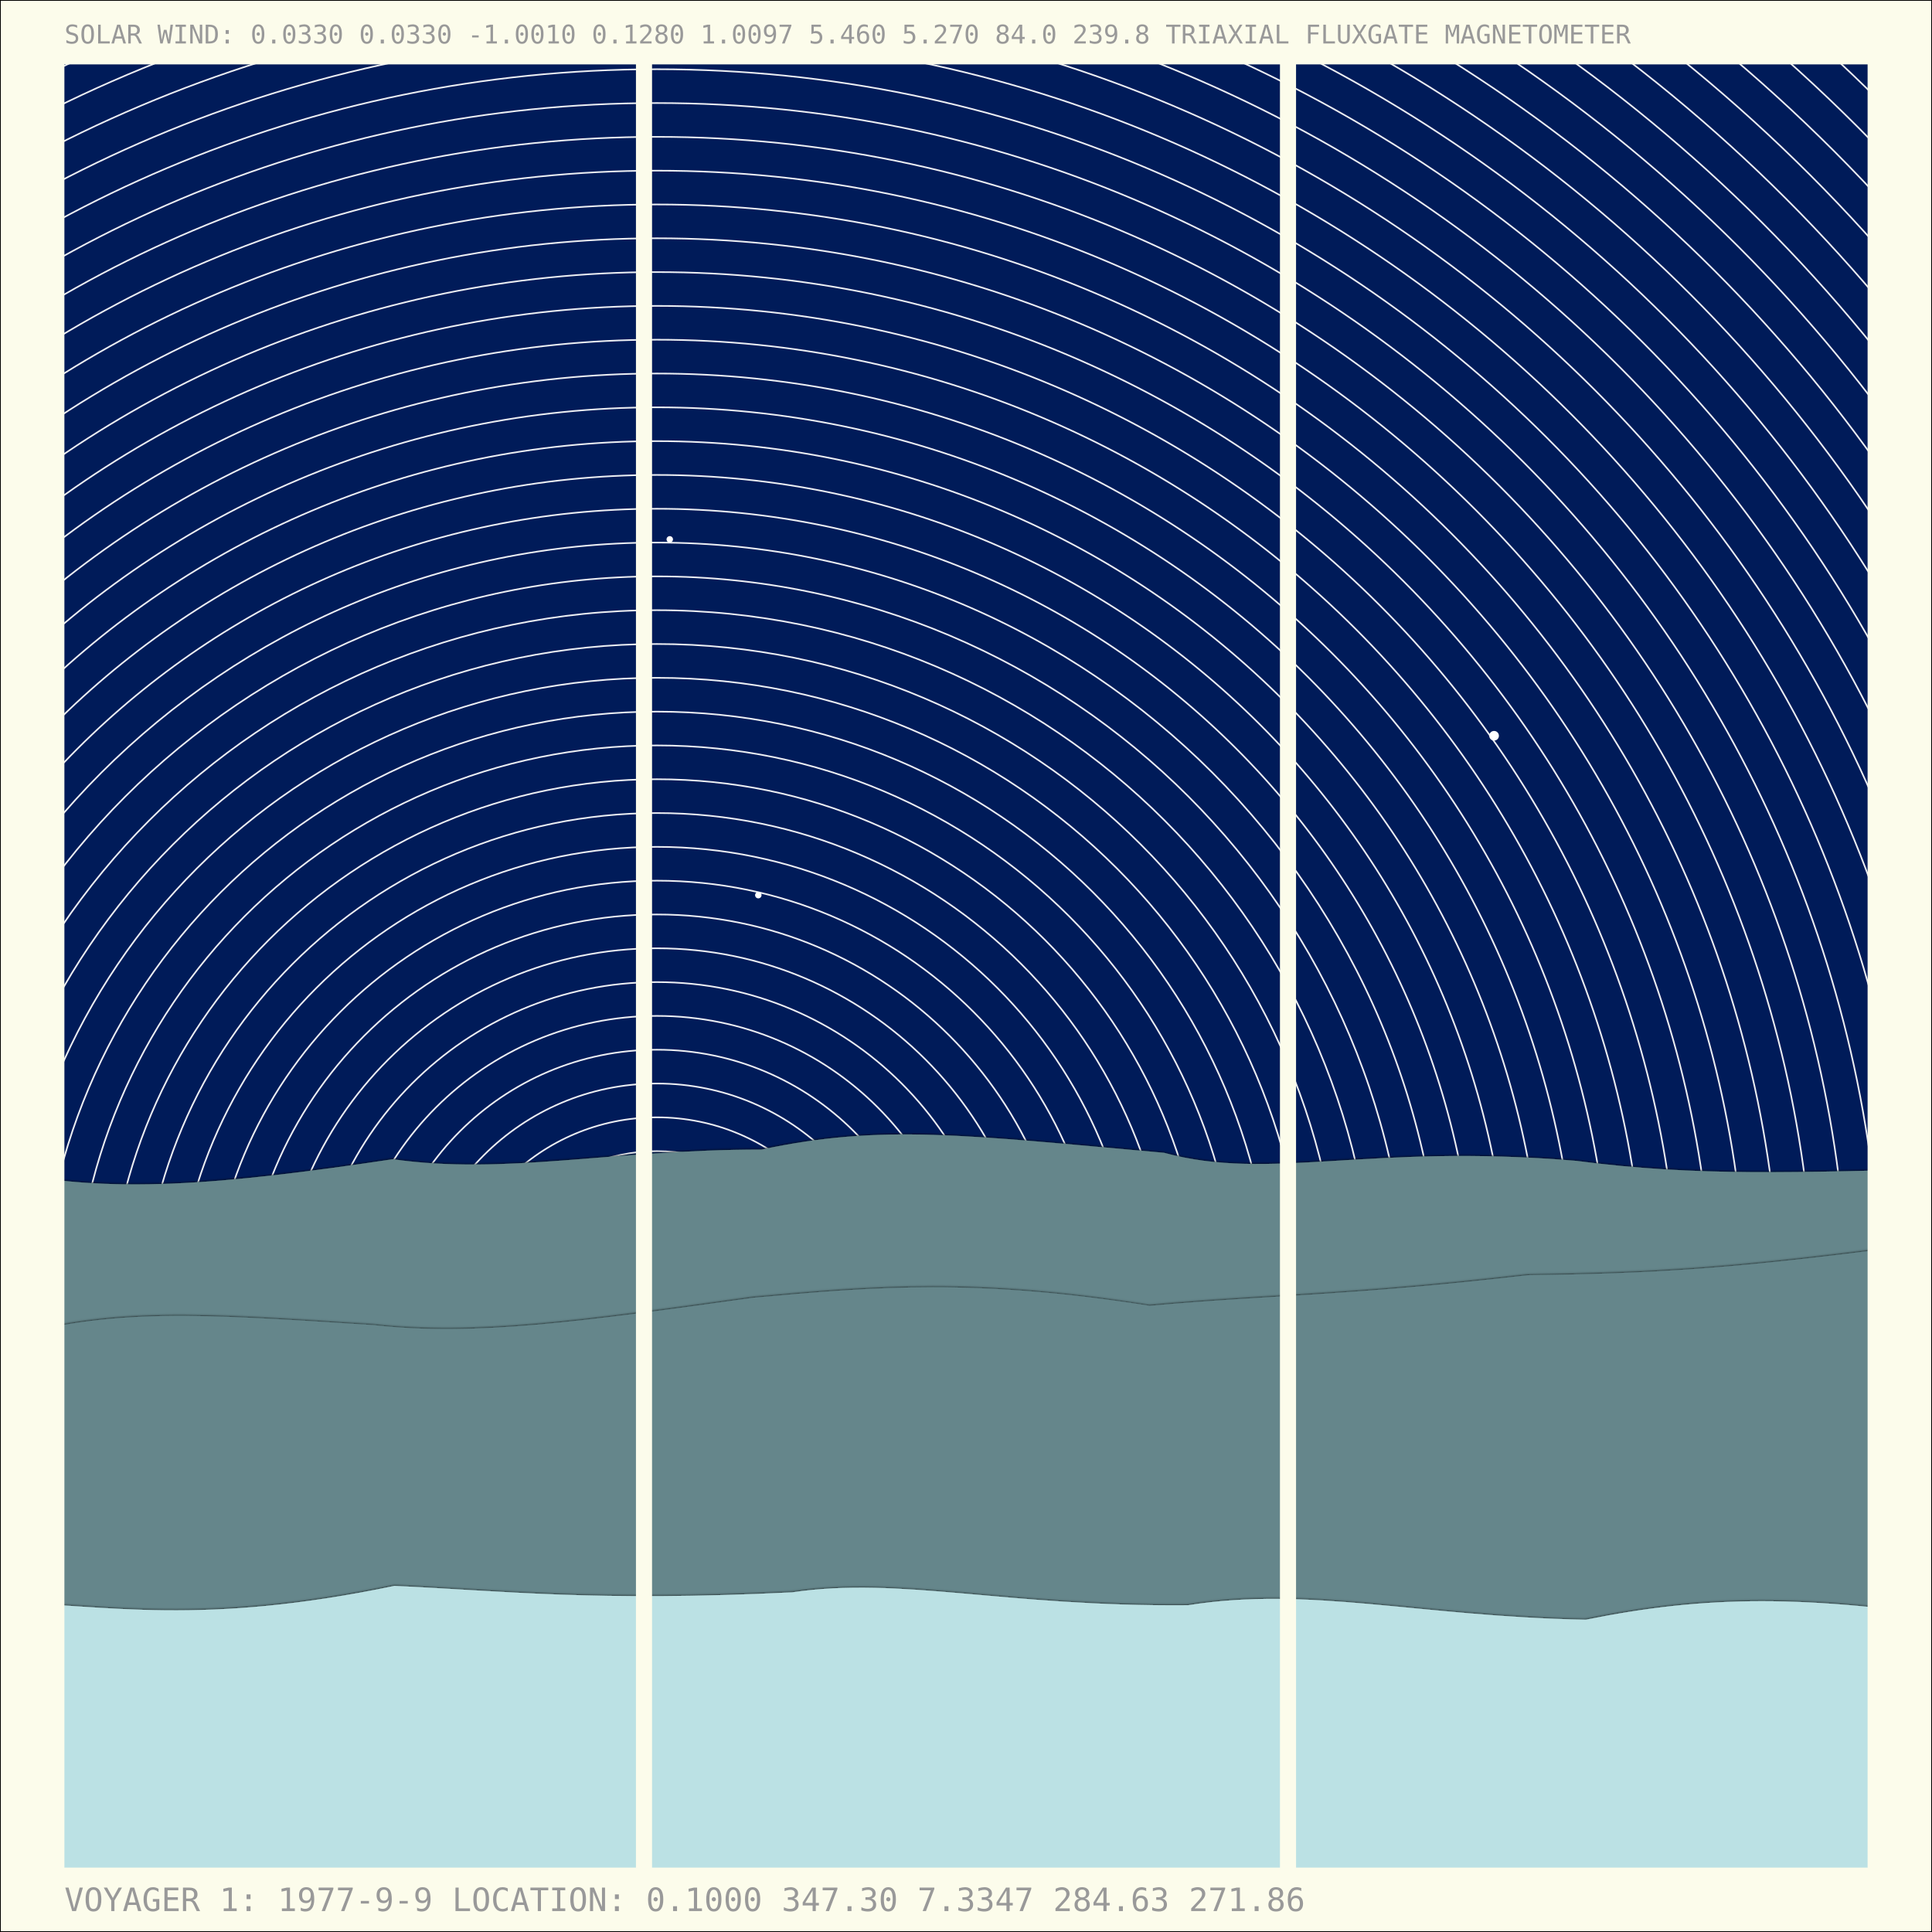
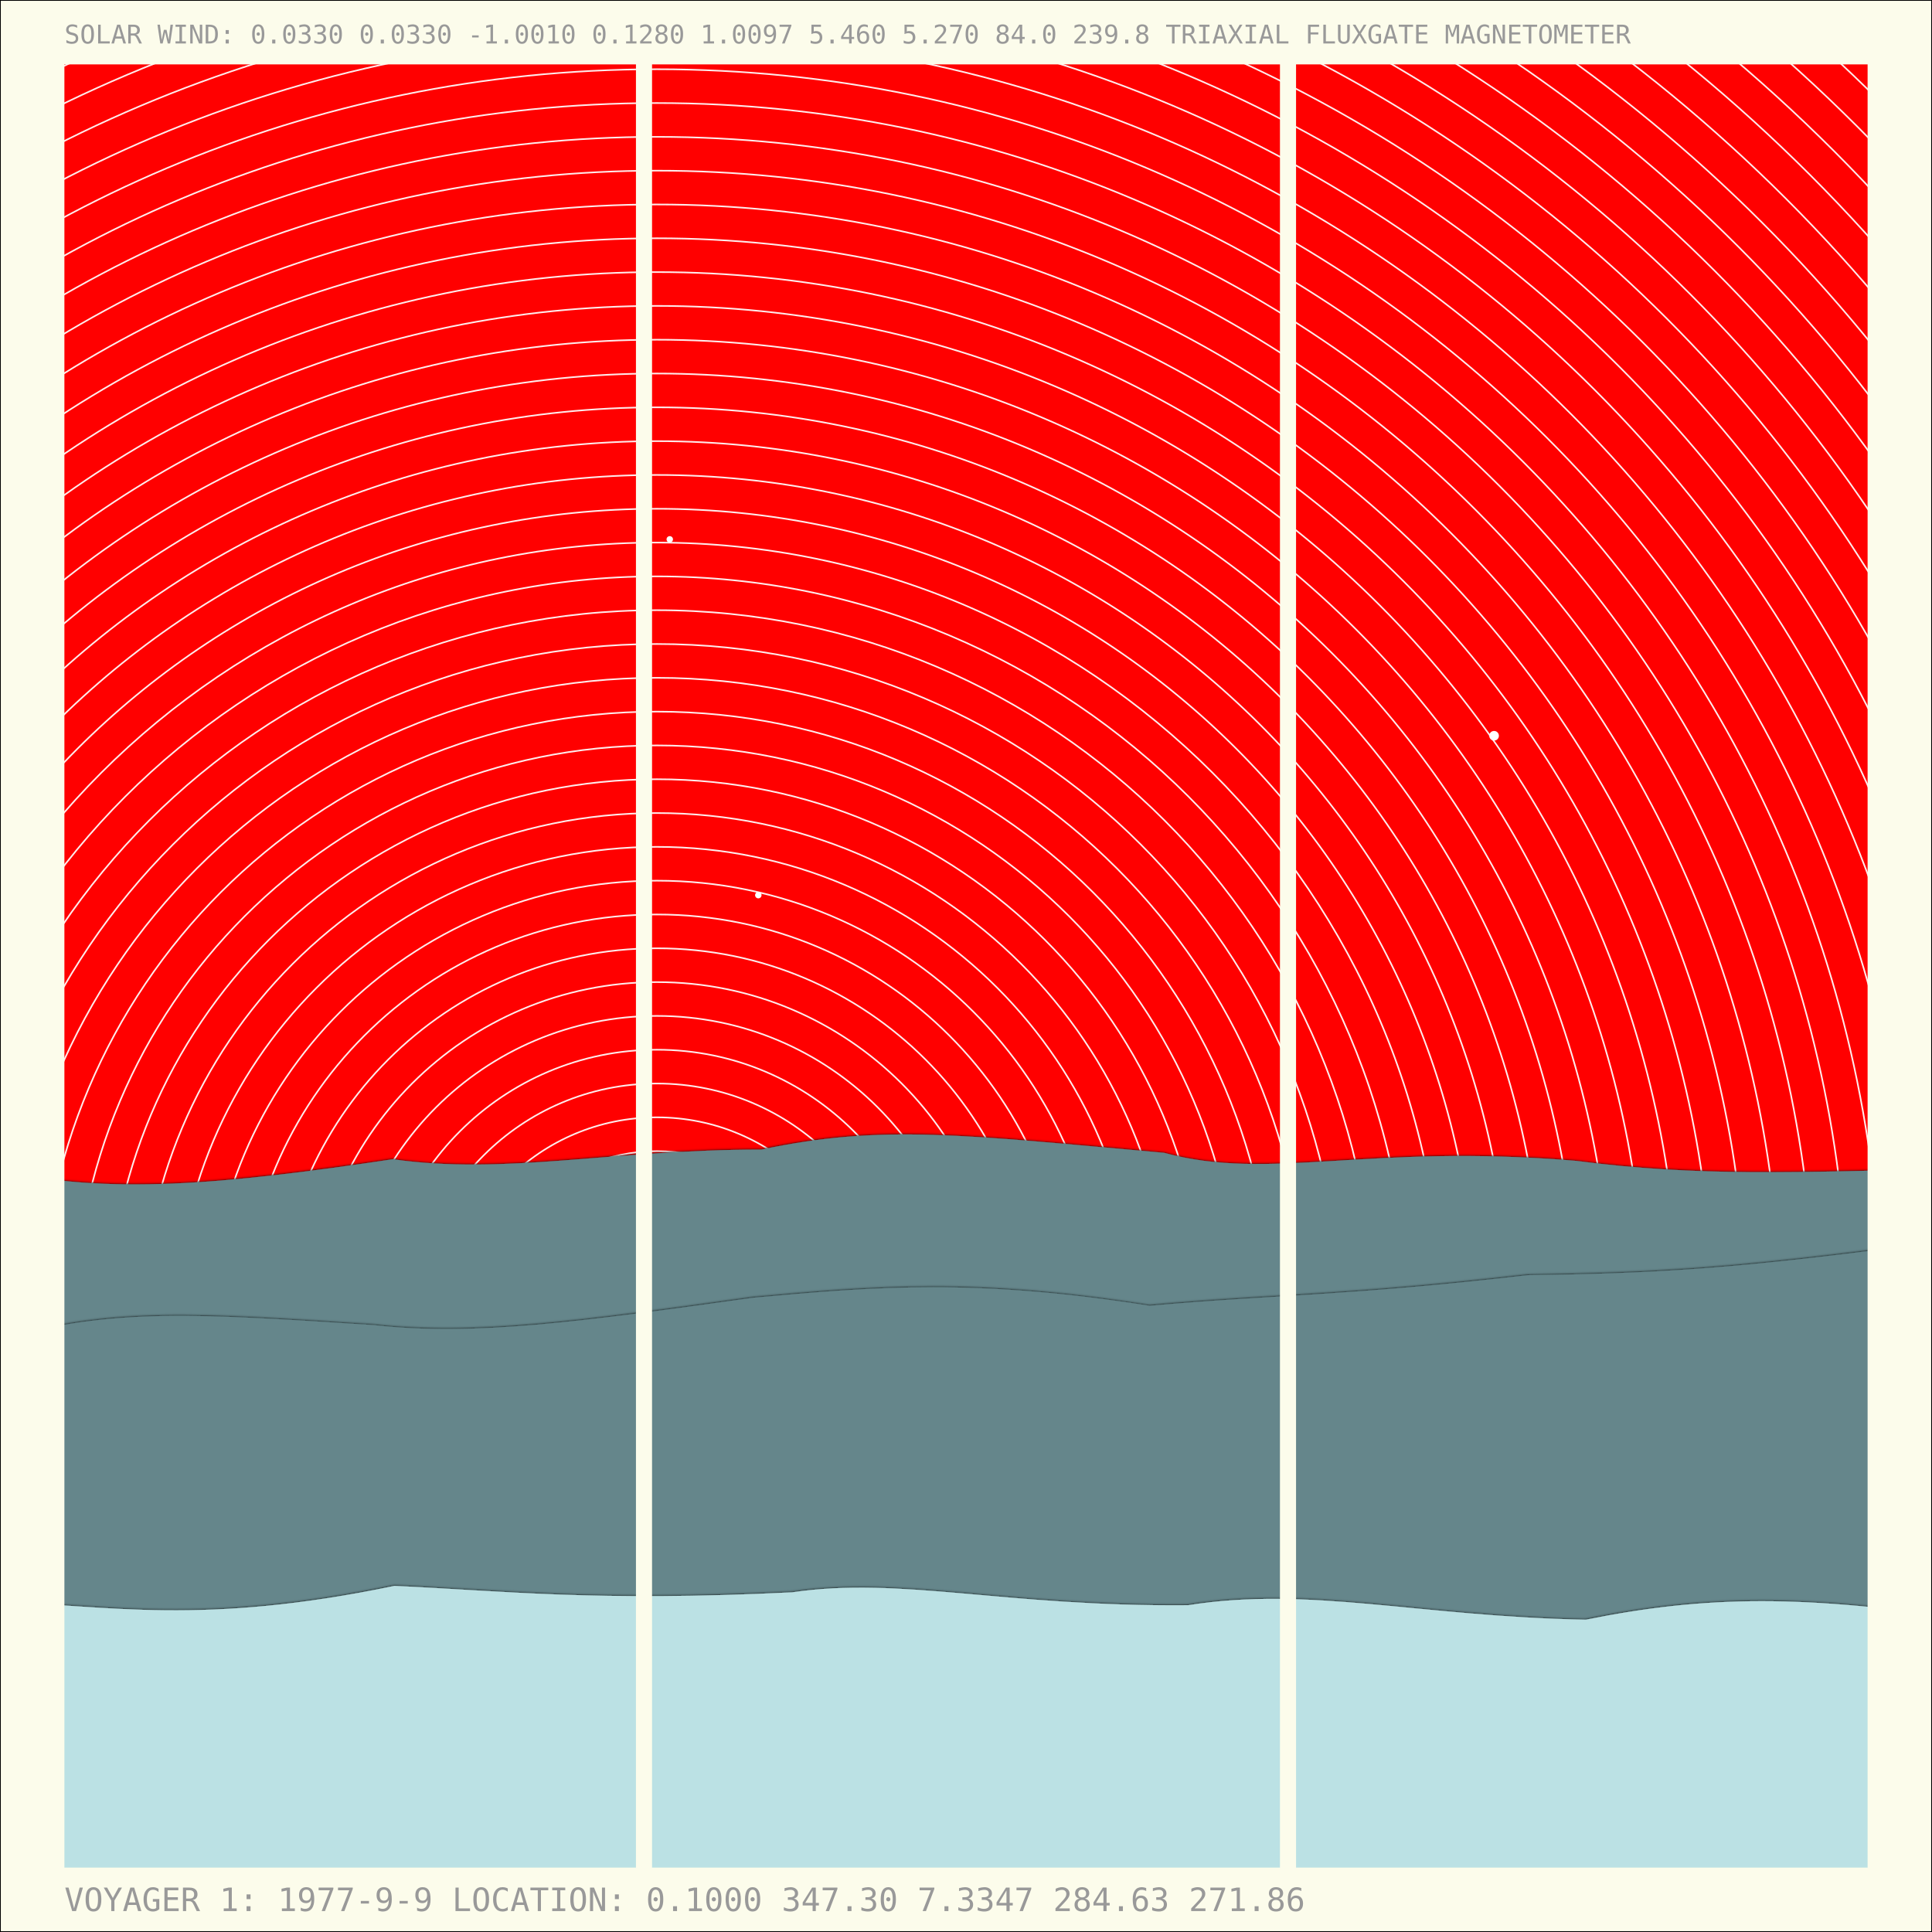
<svg xmlns="http://www.w3.org/2000/svg" width="1200px" height="1200px" version="1.1">
  <defs>
    <filter id="grain" x="-50vw" y="-50vh" width="100vw" height="100vh">
      <feFlood flood-color="#ffffff" result="neutral-gray" />
      <feTurbulence in="neutral-gray" type="fractalNoise" baseFrequency="2.8" numOctaves="100" stitchTiles="stitch" result="noise" />
      <feColorMatrix in="noise" type="saturate" values="0" result="destaturatedNoise" />
      <feComponentTransfer in="desaturatedNoise" result="theNoise">
        <feFuncA type="table" tableValues="0 0 0.3 0" />
      </feComponentTransfer>
      <feBlend in="SourceGraphic" in2="theNoise" mode="soft-light" result="noisy-image" />
    </filter>
    <linearGradient id="wc0" gradientTransform="rotate(90)">
      <stop offset="5%" stop-color="#65868B" />
      <stop offset="95%" stop-color="#65868B" />
    </linearGradient>
    <linearGradient id="wc1" gradientTransform="rotate(90)">
      <stop offset="5%" stop-color="#65868B" />
      <stop offset="95%" stop-color="#65868B" />
    </linearGradient>
    <linearGradient id="wc2" gradientTransform="rotate(90)">
      <stop offset="5%" stop-color="#BBE1E4" />
      <stop offset="95%" stop-color="#BBE1E4" />
    </linearGradient>
    <filter id="shadow">
      <feDropShadow dx="-0.231" dy="-0.133" stdDeviation="0.817" />
    </filter>
    <clipPath id="sky">
      <path fill="#000000" d="M 0 0 h 1200 v 1200 H 0 z" />
    </clipPath>
  </defs>
  <g clip-path="url(#sky)">
-     <path fill="#001b59" d="M 0 0 h 1200 v 1200 H 0 z" />
+     <path fill="red" d="M 0 0 h 1200 v 1200 H 0 z" />
  </g>
  <circle cx="928" cy="457" r="3" fill-opacity="1" fill="#ffffff" />
  <circle cx="416" cy="335" r="2" fill-opacity="1" fill="#ffffff" />
  <circle cx="471" cy="556" r="2" fill-opacity="1" fill="#ffffff" />
  <circle cx="408" cy="825" r="2000" stroke-width="1px" stroke-dasharray="0px 0px" fill="none" stroke="#ffffff" stroke-opacity="100%" opacity="92%" />
  <circle cx="408" cy="825" r="1979" stroke-width="1px" stroke-dasharray="0px 0px" fill="none" stroke="#ffffff" stroke-opacity="100%" opacity="92%" />
  <circle cx="408" cy="825" r="1958" stroke-width="1px" stroke-dasharray="0px 0px" fill="none" stroke="#ffffff" stroke-opacity="100%" opacity="92%" />
  <circle cx="408" cy="825" r="1937" stroke-width="1px" stroke-dasharray="0px 0px" fill="none" stroke="#ffffff" stroke-opacity="100%" opacity="92%" />
  <circle cx="408" cy="825" r="1916" stroke-width="1px" stroke-dasharray="0px 0px" fill="none" stroke="#ffffff" stroke-opacity="100%" opacity="92%" />
  <circle cx="408" cy="825" r="1895" stroke-width="1px" stroke-dasharray="0px 0px" fill="none" stroke="#ffffff" stroke-opacity="100%" opacity="92%" />
  <circle cx="408" cy="825" r="1874" stroke-width="1px" stroke-dasharray="0px 0px" fill="none" stroke="#ffffff" stroke-opacity="100%" opacity="92%" />
  <circle cx="408" cy="825" r="1853" stroke-width="1px" stroke-dasharray="0px 0px" fill="none" stroke="#ffffff" stroke-opacity="100%" opacity="92%" />
  <circle cx="408" cy="825" r="1832" stroke-width="1px" stroke-dasharray="0px 0px" fill="none" stroke="#ffffff" stroke-opacity="100%" opacity="92%" />
  <circle cx="408" cy="825" r="1811" stroke-width="1px" stroke-dasharray="0px 0px" fill="none" stroke="#ffffff" stroke-opacity="100%" opacity="92%" />
  <circle cx="408" cy="825" r="1790" stroke-width="1px" stroke-dasharray="0px 0px" fill="none" stroke="#ffffff" stroke-opacity="100%" opacity="92%" />
  <circle cx="408" cy="825" r="1769" stroke-width="1px" stroke-dasharray="0px 0px" fill="none" stroke="#ffffff" stroke-opacity="100%" opacity="92%" />
  <circle cx="408" cy="825" r="1748" stroke-width="1px" stroke-dasharray="0px 0px" fill="none" stroke="#ffffff" stroke-opacity="100%" opacity="92%" />
  <circle cx="408" cy="825" r="1727" stroke-width="1px" stroke-dasharray="0px 0px" fill="none" stroke="#ffffff" stroke-opacity="100%" opacity="92%" />
  <circle cx="408" cy="825" r="1706" stroke-width="1px" stroke-dasharray="0px 0px" fill="none" stroke="#ffffff" stroke-opacity="100%" opacity="92%" />
  <circle cx="408" cy="825" r="1685" stroke-width="1px" stroke-dasharray="0px 0px" fill="none" stroke="#ffffff" stroke-opacity="100%" opacity="92%" />
  <circle cx="408" cy="825" r="1664" stroke-width="1px" stroke-dasharray="0px 0px" fill="none" stroke="#ffffff" stroke-opacity="100%" opacity="92%" />
  <circle cx="408" cy="825" r="1643" stroke-width="1px" stroke-dasharray="0px 0px" fill="none" stroke="#ffffff" stroke-opacity="100%" opacity="92%" />
  <circle cx="408" cy="825" r="1622" stroke-width="1px" stroke-dasharray="0px 0px" fill="none" stroke="#ffffff" stroke-opacity="100%" opacity="92%" />
  <circle cx="408" cy="825" r="1601" stroke-width="1px" stroke-dasharray="0px 0px" fill="none" stroke="#ffffff" stroke-opacity="100%" opacity="92%" />
  <circle cx="408" cy="825" r="1580" stroke-width="1px" stroke-dasharray="0px 0px" fill="none" stroke="#ffffff" stroke-opacity="100%" opacity="92%" />
  <circle cx="408" cy="825" r="1559" stroke-width="1px" stroke-dasharray="0px 0px" fill="none" stroke="#ffffff" stroke-opacity="100%" opacity="92%" />
  <circle cx="408" cy="825" r="1538" stroke-width="1px" stroke-dasharray="0px 0px" fill="none" stroke="#ffffff" stroke-opacity="100%" opacity="92%" />
  <circle cx="408" cy="825" r="1517" stroke-width="1px" stroke-dasharray="0px 0px" fill="none" stroke="#ffffff" stroke-opacity="100%" opacity="92%" />
  <circle cx="408" cy="825" r="1496" stroke-width="1px" stroke-dasharray="0px 0px" fill="none" stroke="#ffffff" stroke-opacity="100%" opacity="92%" />
  <circle cx="408" cy="825" r="1475" stroke-width="1px" stroke-dasharray="0px 0px" fill="none" stroke="#ffffff" stroke-opacity="100%" opacity="92%" />
  <circle cx="408" cy="825" r="1454" stroke-width="1px" stroke-dasharray="0px 0px" fill="none" stroke="#ffffff" stroke-opacity="100%" opacity="92%" />
  <circle cx="408" cy="825" r="1433" stroke-width="1px" stroke-dasharray="0px 0px" fill="none" stroke="#ffffff" stroke-opacity="100%" opacity="92%" />
  <circle cx="408" cy="825" r="1412" stroke-width="1px" stroke-dasharray="0px 0px" fill="none" stroke="#ffffff" stroke-opacity="100%" opacity="92%" />
  <circle cx="408" cy="825" r="1391" stroke-width="1px" stroke-dasharray="0px 0px" fill="none" stroke="#ffffff" stroke-opacity="100%" opacity="92%" />
  <circle cx="408" cy="825" r="1370" stroke-width="1px" stroke-dasharray="0px 0px" fill="none" stroke="#ffffff" stroke-opacity="100%" opacity="92%" />
  <circle cx="408" cy="825" r="1349" stroke-width="1px" stroke-dasharray="0px 0px" fill="none" stroke="#ffffff" stroke-opacity="100%" opacity="92%" />
  <circle cx="408" cy="825" r="1328" stroke-width="1px" stroke-dasharray="0px 0px" fill="none" stroke="#ffffff" stroke-opacity="100%" opacity="92%" />
  <circle cx="408" cy="825" r="1307" stroke-width="1px" stroke-dasharray="0px 0px" fill="none" stroke="#ffffff" stroke-opacity="100%" opacity="92%" />
  <circle cx="408" cy="825" r="1286" stroke-width="1px" stroke-dasharray="0px 0px" fill="none" stroke="#ffffff" stroke-opacity="100%" opacity="92%" />
  <circle cx="408" cy="825" r="1265" stroke-width="1px" stroke-dasharray="0px 0px" fill="none" stroke="#ffffff" stroke-opacity="100%" opacity="92%" />
  <circle cx="408" cy="825" r="1244" stroke-width="1px" stroke-dasharray="0px 0px" fill="none" stroke="#ffffff" stroke-opacity="100%" opacity="92%" />
  <circle cx="408" cy="825" r="1223" stroke-width="1px" stroke-dasharray="0px 0px" fill="none" stroke="#ffffff" stroke-opacity="100%" opacity="92%" />
  <circle cx="408" cy="825" r="1202" stroke-width="1px" stroke-dasharray="0px 0px" fill="none" stroke="#ffffff" stroke-opacity="100%" opacity="92%" />
  <circle cx="408" cy="825" r="1181" stroke-width="1px" stroke-dasharray="0px 0px" fill="none" stroke="#ffffff" stroke-opacity="100%" opacity="92%" />
  <circle cx="408" cy="825" r="1160" stroke-width="1px" stroke-dasharray="0px 0px" fill="none" stroke="#ffffff" stroke-opacity="100%" opacity="92%" />
  <circle cx="408" cy="825" r="1139" stroke-width="1px" stroke-dasharray="0px 0px" fill="none" stroke="#ffffff" stroke-opacity="100%" opacity="92%" />
  <circle cx="408" cy="825" r="1118" stroke-width="1px" stroke-dasharray="0px 0px" fill="none" stroke="#ffffff" stroke-opacity="100%" opacity="92%" />
  <circle cx="408" cy="825" r="1097" stroke-width="1px" stroke-dasharray="0px 0px" fill="none" stroke="#ffffff" stroke-opacity="100%" opacity="92%" />
  <circle cx="408" cy="825" r="1076" stroke-width="1px" stroke-dasharray="0px 0px" fill="none" stroke="#ffffff" stroke-opacity="100%" opacity="92%" />
  <circle cx="408" cy="825" r="1055" stroke-width="1px" stroke-dasharray="0px 0px" fill="none" stroke="#ffffff" stroke-opacity="100%" opacity="92%" />
  <circle cx="408" cy="825" r="1034" stroke-width="1px" stroke-dasharray="0px 0px" fill="none" stroke="#ffffff" stroke-opacity="100%" opacity="92%" />
  <circle cx="408" cy="825" r="1013" stroke-width="1px" stroke-dasharray="0px 0px" fill="none" stroke="#ffffff" stroke-opacity="100%" opacity="92%" />
  <circle cx="408" cy="825" r="992" stroke-width="1px" stroke-dasharray="0px 0px" fill="none" stroke="#ffffff" stroke-opacity="100%" opacity="92%" />
  <circle cx="408" cy="825" r="971" stroke-width="1px" stroke-dasharray="0px 0px" fill="none" stroke="#ffffff" stroke-opacity="100%" opacity="92%" />
  <circle cx="408" cy="825" r="950" stroke-width="1px" stroke-dasharray="0px 0px" fill="none" stroke="#ffffff" stroke-opacity="100%" opacity="92%" />
  <circle cx="408" cy="825" r="929" stroke-width="1px" stroke-dasharray="0px 0px" fill="none" stroke="#ffffff" stroke-opacity="100%" opacity="92%" />
  <circle cx="408" cy="825" r="908" stroke-width="1px" stroke-dasharray="0px 0px" fill="none" stroke="#ffffff" stroke-opacity="100%" opacity="92%" />
  <circle cx="408" cy="825" r="887" stroke-width="1px" stroke-dasharray="0px 0px" fill="none" stroke="#ffffff" stroke-opacity="100%" opacity="92%" />
  <circle cx="408" cy="825" r="866" stroke-width="1px" stroke-dasharray="0px 0px" fill="none" stroke="#ffffff" stroke-opacity="100%" opacity="92%" />
  <circle cx="408" cy="825" r="845" stroke-width="1px" stroke-dasharray="0px 0px" fill="none" stroke="#ffffff" stroke-opacity="100%" opacity="92%" />
  <circle cx="408" cy="825" r="824" stroke-width="1px" stroke-dasharray="0px 0px" fill="none" stroke="#ffffff" stroke-opacity="100%" opacity="92%" />
  <circle cx="408" cy="825" r="803" stroke-width="1px" stroke-dasharray="0px 0px" fill="none" stroke="#ffffff" stroke-opacity="100%" opacity="92%" />
  <circle cx="408" cy="825" r="782" stroke-width="1px" stroke-dasharray="0px 0px" fill="none" stroke="#ffffff" stroke-opacity="100%" opacity="92%" />
  <circle cx="408" cy="825" r="761" stroke-width="1px" stroke-dasharray="0px 0px" fill="none" stroke="#ffffff" stroke-opacity="100%" opacity="92%" />
  <circle cx="408" cy="825" r="740" stroke-width="1px" stroke-dasharray="0px 0px" fill="none" stroke="#ffffff" stroke-opacity="100%" opacity="92%" />
  <circle cx="408" cy="825" r="719" stroke-width="1px" stroke-dasharray="0px 0px" fill="none" stroke="#ffffff" stroke-opacity="100%" opacity="92%" />
  <circle cx="408" cy="825" r="698" stroke-width="1px" stroke-dasharray="0px 0px" fill="none" stroke="#ffffff" stroke-opacity="100%" opacity="92%" />
  <circle cx="408" cy="825" r="677" stroke-width="1px" stroke-dasharray="0px 0px" fill="none" stroke="#ffffff" stroke-opacity="100%" opacity="92%" />
  <circle cx="408" cy="825" r="656" stroke-width="1px" stroke-dasharray="0px 0px" fill="none" stroke="#ffffff" stroke-opacity="100%" opacity="92%" />
  <circle cx="408" cy="825" r="635" stroke-width="1px" stroke-dasharray="0px 0px" fill="none" stroke="#ffffff" stroke-opacity="100%" opacity="92%" />
  <circle cx="408" cy="825" r="614" stroke-width="1px" stroke-dasharray="0px 0px" fill="none" stroke="#ffffff" stroke-opacity="100%" opacity="92%" />
  <circle cx="408" cy="825" r="593" stroke-width="1px" stroke-dasharray="0px 0px" fill="none" stroke="#ffffff" stroke-opacity="100%" opacity="92%" />
  <circle cx="408" cy="825" r="572" stroke-width="1px" stroke-dasharray="0px 0px" fill="none" stroke="#ffffff" stroke-opacity="100%" opacity="92%" />
  <circle cx="408" cy="825" r="551" stroke-width="1px" stroke-dasharray="0px 0px" fill="none" stroke="#ffffff" stroke-opacity="100%" opacity="92%" />
  <circle cx="408" cy="825" r="530" stroke-width="1px" stroke-dasharray="0px 0px" fill="none" stroke="#ffffff" stroke-opacity="100%" opacity="92%" />
  <circle cx="408" cy="825" r="509" stroke-width="1px" stroke-dasharray="0px 0px" fill="none" stroke="#ffffff" stroke-opacity="100%" opacity="92%" />
  <circle cx="408" cy="825" r="488" stroke-width="1px" stroke-dasharray="0px 0px" fill="none" stroke="#ffffff" stroke-opacity="100%" opacity="92%" />
  <circle cx="408" cy="825" r="467" stroke-width="1px" stroke-dasharray="0px 0px" fill="none" stroke="#ffffff" stroke-opacity="100%" opacity="92%" />
  <circle cx="408" cy="825" r="446" stroke-width="1px" stroke-dasharray="0px 0px" fill="none" stroke="#ffffff" stroke-opacity="100%" opacity="92%" />
  <circle cx="408" cy="825" r="425" stroke-width="1px" stroke-dasharray="0px 0px" fill="none" stroke="#ffffff" stroke-opacity="100%" opacity="92%" />
  <circle cx="408" cy="825" r="404" stroke-width="1px" stroke-dasharray="0px 0px" fill="none" stroke="#ffffff" stroke-opacity="100%" opacity="92%" />
  <circle cx="408" cy="825" r="383" stroke-width="1px" stroke-dasharray="0px 0px" fill="none" stroke="#ffffff" stroke-opacity="100%" opacity="92%" />
  <circle cx="408" cy="825" r="362" stroke-width="1px" stroke-dasharray="0px 0px" fill="none" stroke="#ffffff" stroke-opacity="100%" opacity="92%" />
  <circle cx="408" cy="825" r="341" stroke-width="1px" stroke-dasharray="0px 0px" fill="none" stroke="#ffffff" stroke-opacity="100%" opacity="92%" />
  <circle cx="408" cy="825" r="320" stroke-width="1px" stroke-dasharray="0px 0px" fill="none" stroke="#ffffff" stroke-opacity="100%" opacity="92%" />
  <circle cx="408" cy="825" r="299" stroke-width="1px" stroke-dasharray="0px 0px" fill="none" stroke="#ffffff" stroke-opacity="100%" opacity="92%" />
  <circle cx="408" cy="825" r="278" stroke-width="1px" stroke-dasharray="0px 0px" fill="none" stroke="#ffffff" stroke-opacity="100%" opacity="92%" />
  <circle cx="408" cy="825" r="257" stroke-width="1px" stroke-dasharray="0px 0px" fill="none" stroke="#ffffff" stroke-opacity="100%" opacity="92%" />
  <circle cx="408" cy="825" r="236" stroke-width="1px" stroke-dasharray="0px 0px" fill="none" stroke="#ffffff" stroke-opacity="100%" opacity="92%" />
  <circle cx="408" cy="825" r="215" stroke-width="1px" stroke-dasharray="0px 0px" fill="none" stroke="#ffffff" stroke-opacity="100%" opacity="92%" />
  <circle cx="408" cy="825" r="194" stroke-width="1px" stroke-dasharray="0px 0px" fill="none" stroke="#ffffff" stroke-opacity="100%" opacity="92%" />
  <circle cx="408" cy="825" r="173" stroke-width="1px" stroke-dasharray="0px 0px" fill="none" stroke="#ffffff" stroke-opacity="100%" opacity="92%" />
  <circle cx="408" cy="825" r="152" stroke-width="1px" stroke-dasharray="0px 0px" fill="none" stroke="#ffffff" stroke-opacity="100%" opacity="92%" />
  <circle cx="408" cy="825" r="131" stroke-width="1px" stroke-dasharray="0px 0px" fill="none" stroke="#ffffff" stroke-opacity="100%" opacity="92%" />
  <circle cx="408" cy="825" r="110" stroke-width="1px" stroke-dasharray="0px 0px" fill="none" stroke="#ffffff" stroke-opacity="100%" opacity="92%" />
  <circle cx="408" cy="825" r="89" stroke-width="1px" stroke-dasharray="0px 0px" fill="none" stroke="#ffffff" stroke-opacity="100%" opacity="92%" />
  <circle cx="408" cy="825" r="68" stroke-width="1px" stroke-dasharray="0px 0px" fill="none" stroke="#ffffff" stroke-opacity="100%" opacity="92%" />
  <circle cx="408" cy="825" r="47" stroke-width="1px" stroke-dasharray="0px 0px" fill="none" stroke="#ffffff" stroke-opacity="100%" opacity="92%" />
  <circle cx="408" cy="825" r="26" stroke-width="1px" stroke-dasharray="0px 0px" fill="none" stroke="#ffffff" stroke-opacity="100%" opacity="92%" />
  <style>
        .voyager {
            font: 20px monospace;
            fill: #ffffff;
        }
    </style>
  <text x="402.5" y="830.5" class="voyager">+</text>
  <g>
    <path d="M 0 727.0 c 67 15 137 9 244 -7 70 10 136 -6 229 -6 75 -16 126 -9 250 2 66 18 126 -6 256 5 76 10 138 7 231 5 78 -18 134 -20 228 -9 77 17 120 3 222 -5 64 8 135 -14 239 -9 63 -20 138 8 254 2 74 3 146 18 245 1 69 -14 129 2 235 4 68 13 135 -10 234 -17 78 16 144 -2 250 -17 76 9 134 6 251 1 64 -6 130 -18 224 -7 64 18 122 6 239 -11 60 10 132 -12 252 -19 64 6 125 16 239 -12 l -40 1200 H 0 Z" fill="url(#wc0)" filter="url(#shadow)" />
  </g>
  <g>
    <path d="M 0 832.0 c 70 -20 123 -16 232 -9 63 7 128 -2 236 -17 77 -7 138 -12 246 5 79 -7 122 -6 235 -19 79 -1 128 -4 235 -18 68 7 139 -2 220 2 60 16 143 -16 258 -12 79 1 133 -15 258 -4 63 -20 125 8 234 -4 72 3 141 -4 233 -20 67 8 127 -2 239 0 70 18 121 18 223 -19 62 -11 146 6 254 -17 63 -3 123 4 251 -8 76 -20 143 11 222 -12 73 19 124 -11 256 -18 77 16 142 12 246 -6 78 -12 123 11 251 5 l -40 1200 H 0 Z" fill="url(#wc1)" filter="url(#shadow)" />
  </g>
  <g>
    <path d="M 0 995.0 c 67 2 125 15 245 -10 67 3 124 10 247 4 68 -10 131 9 246 8 75 -12 143 7 247 9 74 -15 136 -16 244 1 76 -3 120 14 225 -16 71 15 132 -8 235 -13 67 11 146 -18 230 -15 67 8 130 -4 246 5 64 -2 137 2 245 -8 72 15 136 10 233 5 74 -7 142 4 249 -11 72 -20 141 -6 221 -5 64 -14 120 1 229 -18 60 -16 139 -2 242 -13 67 -16 125 -12 231 -5 64 8 146 0 251 8 65 -7 130 -13 255 5 l -40 1200 H 0 Z" fill="url(#wc2)" filter="url(#shadow)" />
  </g>
  <rect x="0" y="0" width="1200" height="1200" style="stroke:#fcfceb; fill: none;stroke-width:80px" />
  <g id="triptych">
    <line x1="400.0" y1="0" x2="400.0" y2="1200" style="stroke:#fcfceb;stroke-width:10px;" />
    <line x1="800.0" y1="0" x2="800.0" y2="1200" style="stroke:#fcfceb;stroke-width:10px;" />
  </g>
  <rect x="0" y="0" width="1200" height="1200" style="stroke: #000000; fill: none;stroke-width:1px" />
  <style>
        .label {
            font: 20px monospace;
            fill: #999999;
        }
    </style>
  <g id="label">
    <text x="40" y="1187" class="label">VOYAGER 1: 1977-9-9 LOCATION: 0.1000 347.30 7.3347 284.63
            271.86</text>
  </g>
  <style>
        .top_label {
            font: 16px monospace;
            fill: #999999;
        }
    </style>
  <g id="top_label">
    <text x="40" y="27" class="top_label">SOLAR WIND: 0.0330 0.0330 -1.0010 0.1280 1.0097 5.460 5.270
            84.0 239.8 TRIAXIAL FLUXGATE MAGNETOMETER</text>
  </g>
</svg>
